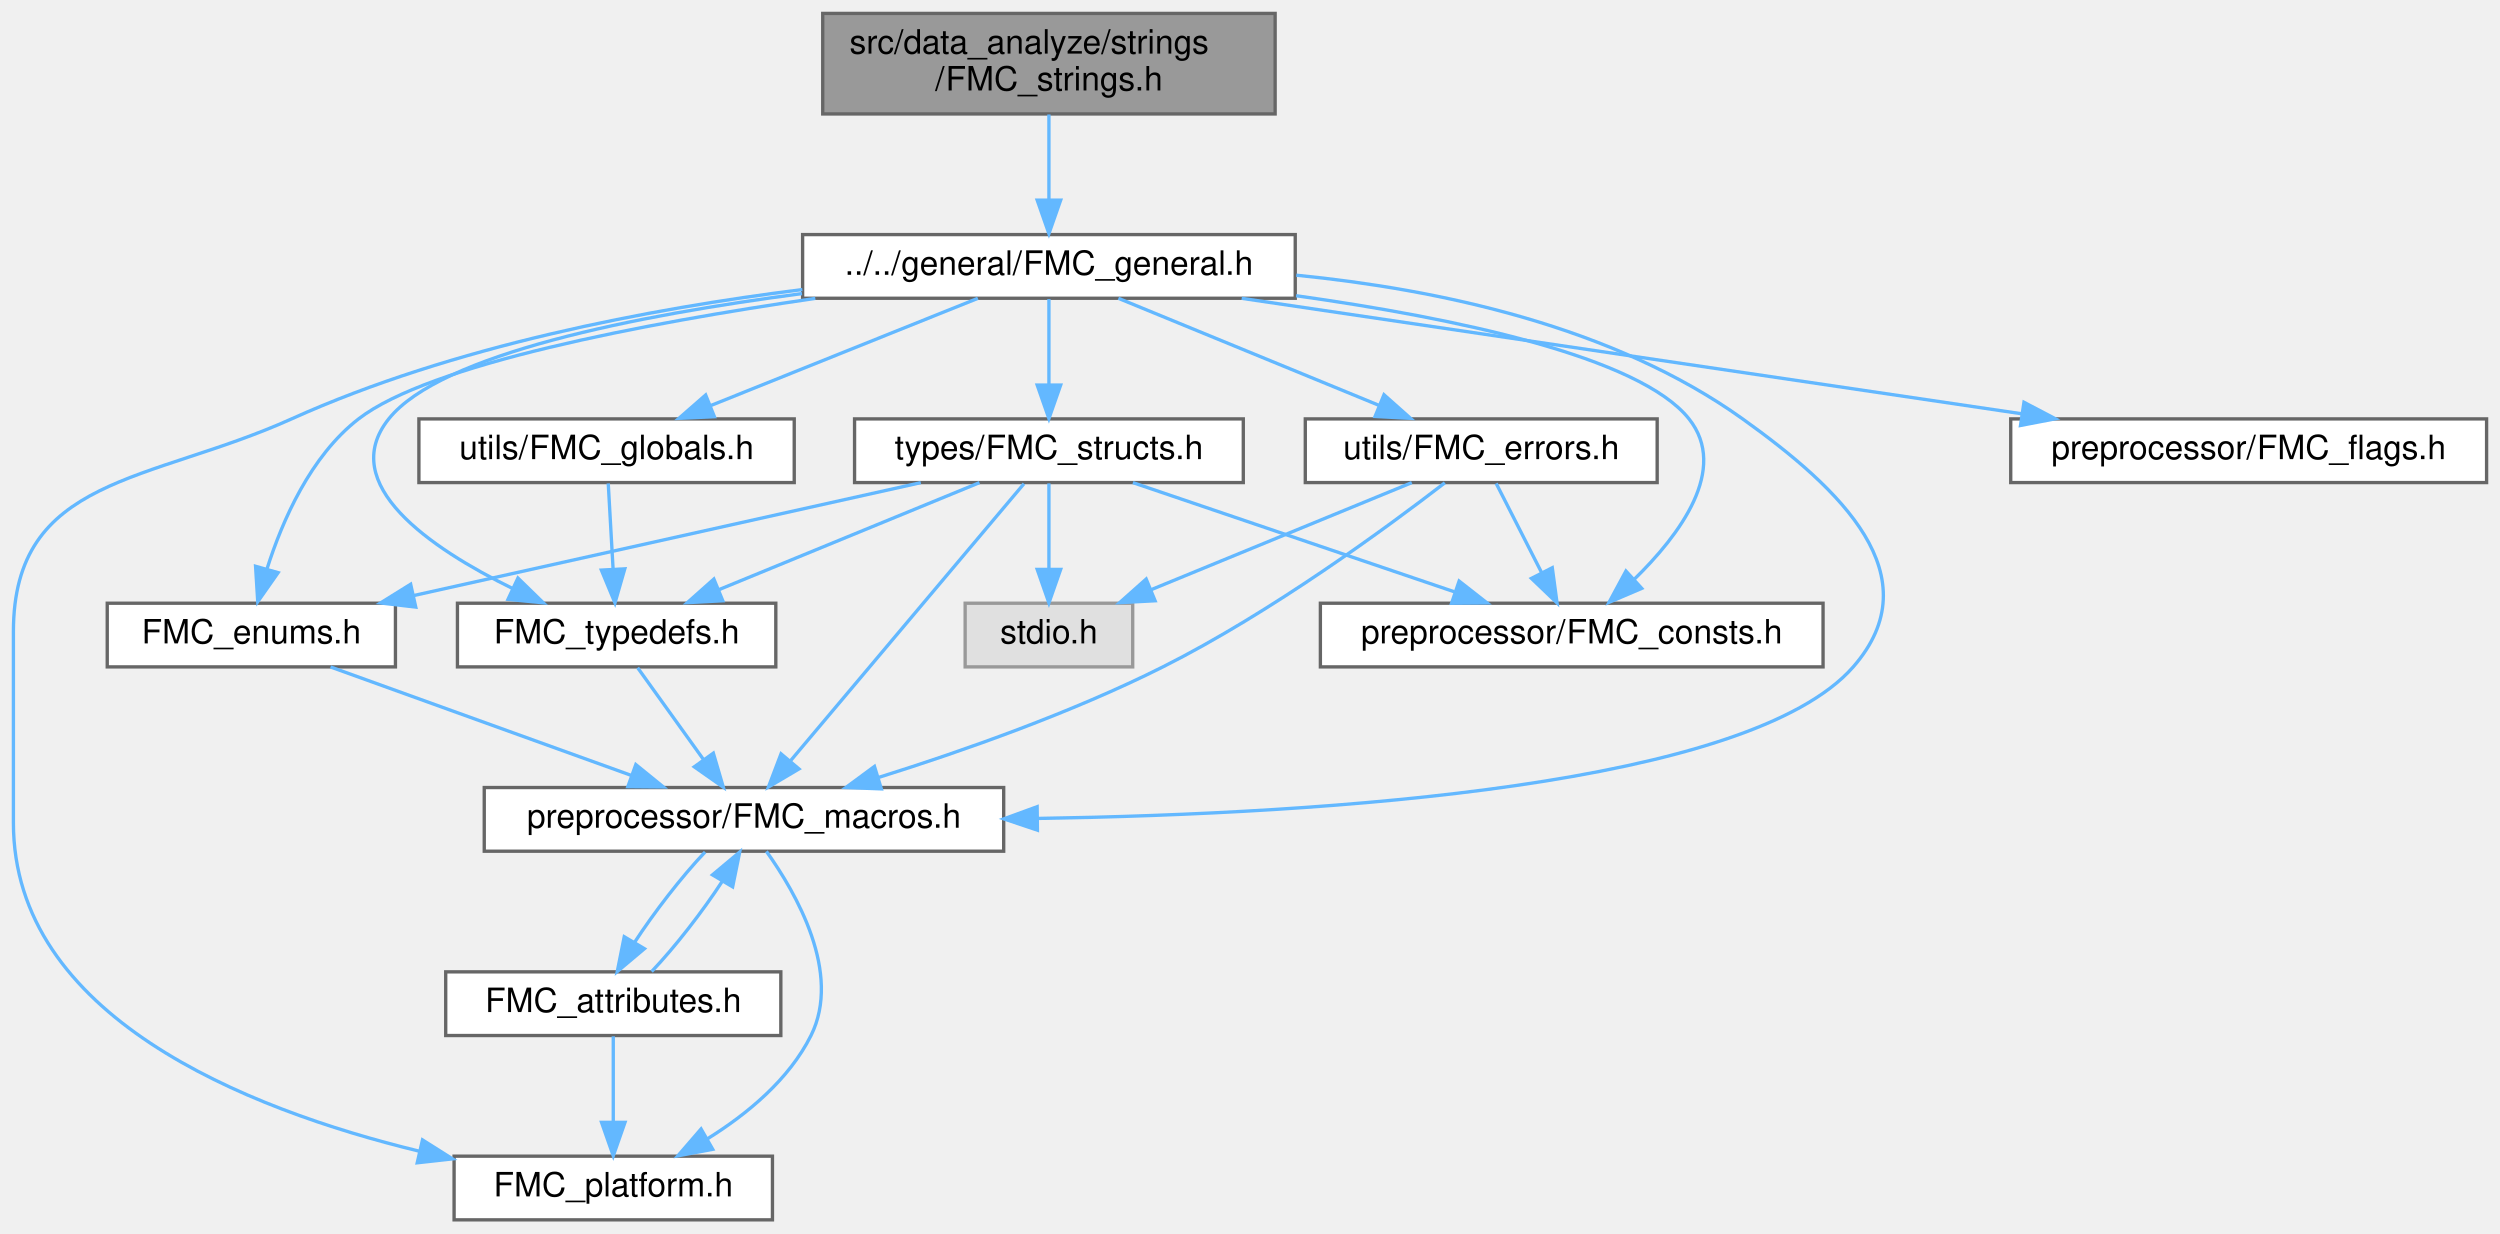
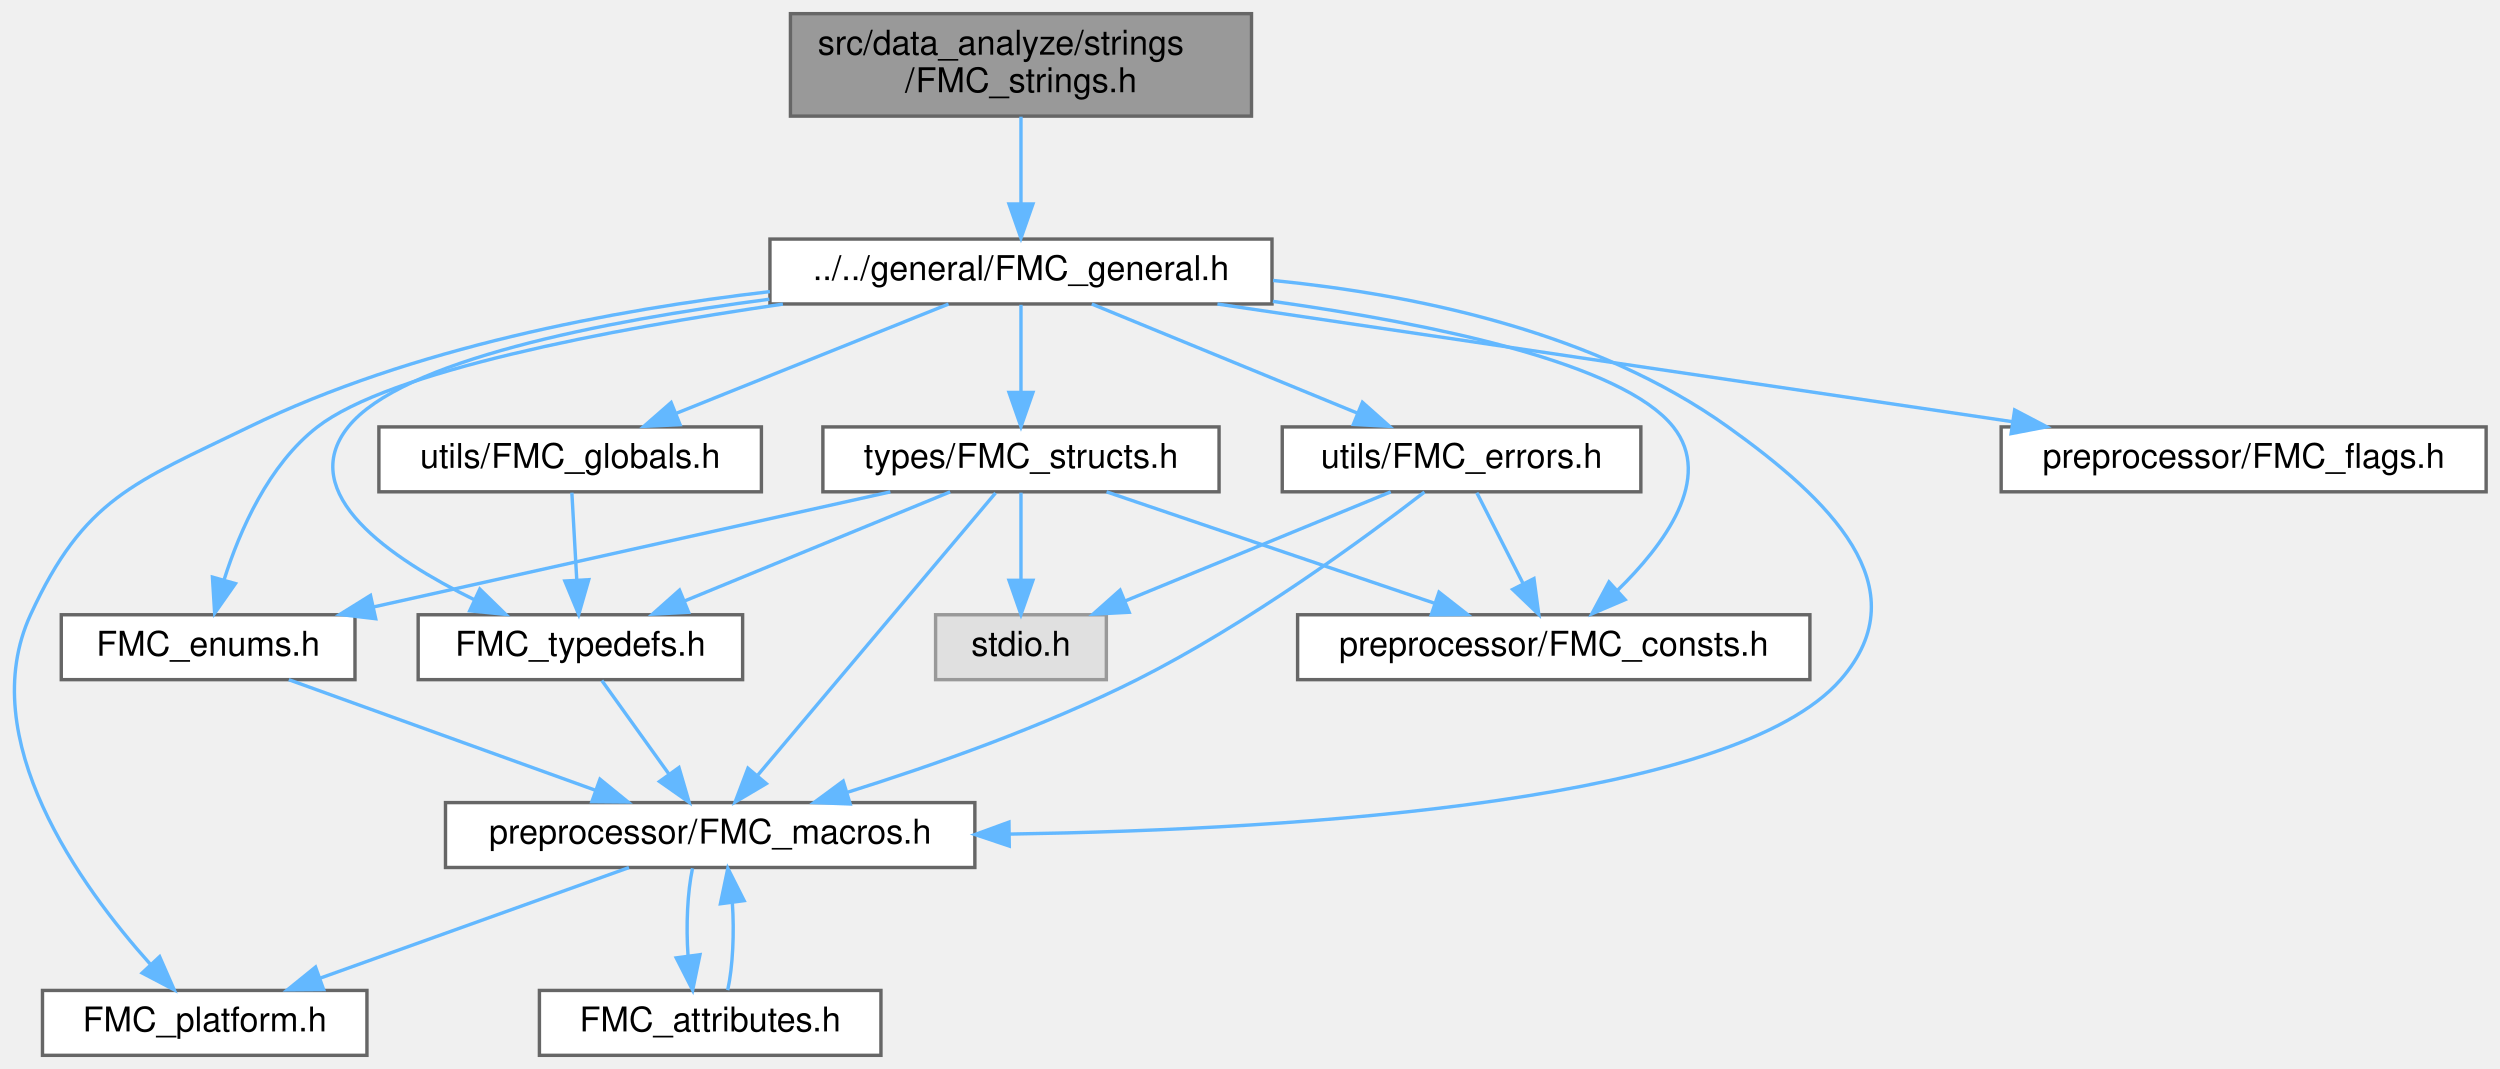
- <svg xmlns="http://www.w3.org/2000/svg" xmlns:xlink="http://www.w3.org/1999/xlink" width="746pt" height="368pt" viewBox="0.00 0.00 746.00 368.00">
-   <g id="graph0" class="graph" transform="scale(1 1) rotate(0) translate(4 364)">
+ <svg xmlns="http://www.w3.org/2000/svg" xmlns:xlink="http://www.w3.org/1999/xlink" width="732pt" height="313pt" viewBox="0.00 0.00 731.88 313.00">
+   <g id="graph0" class="graph" transform="scale(1 1) rotate(0) translate(4 309)">
    <g id="node1" class="node">
      <g id="a_node1">
        <a xlink:title=" ">
-           <polygon fill="#999999" stroke="#666666" points="376.5,-360 241.5,-360 241.5,-330 376.5,-330 376.5,-360" />
-           <text text-anchor="start" x="249.5" y="-348" font-family="Helvetica,sans-Serif" font-size="10.00">src/data_analyze/strings</text>
-           <text text-anchor="middle" x="309" y="-337" font-family="Helvetica,sans-Serif" font-size="10.00">/FMC_strings.h</text>
+           <polygon fill="#999999" stroke="#666666" points="362.38,-305 227.38,-305 227.38,-275 362.38,-275 362.38,-305" />
+           <text text-anchor="start" x="235.38" y="-293" font-family="Helvetica,sans-Serif" font-size="10.00">src/data_analyze/strings</text>
+           <text text-anchor="middle" x="294.88" y="-282" font-family="Helvetica,sans-Serif" font-size="10.00">/FMC_strings.h</text>
        </a>
      </g>
    </g>
    <g id="node2" class="node">
      <g id="a_node2">
        <a xlink:href="../../d9/de1/FMC__general_8h.html" target="_top" xlink:title=" ">
-           <polygon fill="white" stroke="#666666" points="382.5,-294 235.5,-294 235.5,-275 382.5,-275 382.5,-294" />
-           <text text-anchor="middle" x="309" y="-282" font-family="Helvetica,sans-Serif" font-size="10.00">../../general/FMC_general.h</text>
+           <polygon fill="white" stroke="#666666" points="368.38,-239 221.38,-239 221.38,-220 368.38,-220 368.38,-239" />
+           <text text-anchor="middle" x="294.88" y="-227" font-family="Helvetica,sans-Serif" font-size="10.00">../../general/FMC_general.h</text>
        </a>
      </g>
    </g>
    <g id="edge1" class="edge">
-       <path fill="none" stroke="#63b8ff" d="M309,-329.84C309,-322.21 309,-312.7 309,-304.45" />
-       <polygon fill="#63b8ff" stroke="#63b8ff" points="312.5,-304.27 309,-294.27 305.5,-304.27 312.5,-304.27" />
+       <path fill="none" stroke="#63b8ff" d="M294.88,-274.84C294.88,-267.21 294.88,-257.7 294.88,-249.45" />
+       <polygon fill="#63b8ff" stroke="#63b8ff" points="298.38,-249.27 294.88,-239.27 291.38,-249.27 298.38,-249.27" />
    </g>
    <g id="node3" class="node">
      <g id="a_node3">
        <a xlink:href="../../d0/d28/FMC__macros_8h.html" target="_top" xlink:title=" ">
-           <polygon fill="white" stroke="#666666" points="295.5,-129 140.5,-129 140.5,-110 295.5,-110 295.5,-129" />
-           <text text-anchor="middle" x="218" y="-117" font-family="Helvetica,sans-Serif" font-size="10.00">preprocessor/FMC_macros.h</text>
+           <polygon fill="white" stroke="#666666" points="281.38,-74 126.38,-74 126.38,-55 281.38,-55 281.38,-74" />
+           <text text-anchor="middle" x="203.88" y="-62" font-family="Helvetica,sans-Serif" font-size="10.00">preprocessor/FMC_macros.h</text>
        </a>
      </g>
    </g>
    <g id="edge2" class="edge">
-       <path fill="none" stroke="#63b8ff" d="M382.81,-281.88C425.18,-277.68 477.44,-266.59 516,-239 545.29,-218.05 572.71,-192.11 549,-165 517.97,-129.52 392.88,-121.16 305.7,-119.78" />
-       <polygon fill="#63b8ff" stroke="#63b8ff" points="305.57,-116.28 295.53,-119.65 305.48,-123.28 305.57,-116.28" />
+       <path fill="none" stroke="#63b8ff" d="M368.69,-226.88C411.06,-222.68 463.32,-211.59 501.88,-184 531.17,-163.05 558.59,-137.11 534.88,-110 503.85,-74.52 378.76,-66.16 291.58,-64.78" />
+       <polygon fill="#63b8ff" stroke="#63b8ff" points="291.45,-61.28 281.41,-64.65 291.36,-68.28 291.45,-61.28" />
    </g>
    <g id="node4" class="node">
      <g id="a_node4">
        <a xlink:href="../../d7/dff/FMC__platform_8h.html" target="_top" xlink:title=" ">
-           <polygon fill="white" stroke="#666666" points="226.5,-19 131.5,-19 131.5,0 226.5,0 226.5,-19" />
-           <text text-anchor="middle" x="179" y="-7" font-family="Helvetica,sans-Serif" font-size="10.00">FMC_platform.h</text>
-         </a>
-       </g>
-     </g>
-     <g id="edge7" class="edge">
-       <path fill="none" stroke="#63b8ff" d="M235.42,-277.6C189.92,-271.9 131.21,-260.75 83,-239 40.66,-219.9 0,-221.95 0,-175.5 0,-175.5 0,-175.5 0,-118.5 0,-60.88 68.85,-33.19 121.15,-20.47" />
-       <polygon fill="#63b8ff" stroke="#63b8ff" points="122.07,-23.85 131.03,-18.19 120.5,-17.02 122.07,-23.85" />
+           <polygon fill="white" stroke="#666666" points="103.38,-19 8.38,-19 8.38,0 103.38,0 103.38,-19" />
+           <text text-anchor="middle" x="55.88" y="-7" font-family="Helvetica,sans-Serif" font-size="10.00">FMC_platform.h</text>
+         </a>
+       </g>
+     </g>
+     <g id="edge6" class="edge">
+       <path fill="none" stroke="#63b8ff" d="M221.37,-223.62C175.63,-218.3 116.63,-207.19 68.88,-184 35.14,-167.61 20.53,-163.08 4.88,-129 -11.77,-92.74 19.44,-49.57 39.97,-26.66" />
+       <polygon fill="#63b8ff" stroke="#63b8ff" points="42.68,-28.89 46.94,-19.19 37.56,-24.11 42.68,-28.89" />
    </g>
    <g id="node6" class="node">
      <g id="a_node6">
        <a xlink:href="../../da/dd3/FMC__consts_8h.html" target="_top" xlink:title=" ">
-           <polygon fill="white" stroke="#666666" points="540,-184 390,-184 390,-165 540,-165 540,-184" />
-           <text text-anchor="middle" x="465" y="-172" font-family="Helvetica,sans-Serif" font-size="10.00">preprocessor/FMC_consts.h</text>
-         </a>
-       </g>
-     </g>
-     <g id="edge8" class="edge">
-       <path fill="none" stroke="#63b8ff" d="M382.75,-275.76C430.04,-269.1 485.26,-257.57 500,-239 511.89,-224.03 497.35,-204.47 483.56,-191.04" />
-       <polygon fill="#63b8ff" stroke="#63b8ff" points="485.89,-188.43 476.15,-184.27 481.18,-193.6 485.89,-188.43" />
+           <polygon fill="white" stroke="#666666" points="525.88,-129 375.88,-129 375.88,-110 525.88,-110 525.88,-129" />
+           <text text-anchor="middle" x="450.88" y="-117" font-family="Helvetica,sans-Serif" font-size="10.00">preprocessor/FMC_consts.h</text>
+         </a>
+       </g>
+     </g>
+     <g id="edge7" class="edge">
+       <path fill="none" stroke="#63b8ff" d="M368.63,-220.76C415.92,-214.1 471.14,-202.57 485.88,-184 497.77,-169.03 483.23,-149.47 469.44,-136.04" />
+       <polygon fill="#63b8ff" stroke="#63b8ff" points="471.77,-133.43 462.03,-129.27 467.05,-138.6 471.77,-133.43" />
    </g>
    <g id="node7" class="node">
      <g id="a_node7">
        <a xlink:href="../../d5/de5/FMC__structs_8h.html" target="_top" xlink:title=" ">
-           <polygon fill="white" stroke="#666666" points="367,-239 251,-239 251,-220 367,-220 367,-239" />
-           <text text-anchor="middle" x="309" y="-227" font-family="Helvetica,sans-Serif" font-size="10.00">types/FMC_structs.h</text>
-         </a>
-       </g>
-     </g>
-     <g id="edge9" class="edge">
-       <path fill="none" stroke="#63b8ff" d="M309,-274.75C309,-267.8 309,-257.85 309,-249.13" />
-       <polygon fill="#63b8ff" stroke="#63b8ff" points="312.5,-249.09 309,-239.09 305.5,-249.09 312.5,-249.09" />
+           <polygon fill="white" stroke="#666666" points="352.88,-184 236.88,-184 236.88,-165 352.88,-165 352.88,-184" />
+           <text text-anchor="middle" x="294.88" y="-172" font-family="Helvetica,sans-Serif" font-size="10.00">types/FMC_structs.h</text>
+         </a>
+       </g>
+     </g>
+     <g id="edge8" class="edge">
+       <path fill="none" stroke="#63b8ff" d="M294.88,-219.75C294.88,-212.8 294.88,-202.85 294.88,-194.13" />
+       <polygon fill="#63b8ff" stroke="#63b8ff" points="298.38,-194.09 294.88,-184.09 291.38,-194.09 298.38,-194.09" />
    </g>
    <g id="node9" class="node">
      <g id="a_node9">
        <a xlink:href="../../d6/d25/FMC__enums_8h.html" target="_top" xlink:title=" ">
-           <polygon fill="white" stroke="#666666" points="114,-184 28,-184 28,-165 114,-165 114,-184" />
-           <text text-anchor="middle" x="71" y="-172" font-family="Helvetica,sans-Serif" font-size="10.00">FMC_enums.h</text>
-         </a>
-       </g>
-     </g>
-     <g id="edge19" class="edge">
-       <path fill="none" stroke="#63b8ff" d="M239.29,-274.96C188.16,-267.52 124.13,-255.34 103,-239 88.68,-227.93 80.27,-208.71 75.69,-194.3" />
-       <polygon fill="#63b8ff" stroke="#63b8ff" points="78.99,-193.12 72.91,-184.45 72.26,-195.02 78.99,-193.12" />
+           <polygon fill="white" stroke="#666666" points="99.88,-129 13.88,-129 13.88,-110 99.88,-110 99.88,-129" />
+           <text text-anchor="middle" x="56.88" y="-117" font-family="Helvetica,sans-Serif" font-size="10.00">FMC_enums.h</text>
+         </a>
+       </g>
+     </g>
+     <g id="edge18" class="edge">
+       <path fill="none" stroke="#63b8ff" d="M225.17,-219.96C174.04,-212.52 110.01,-200.34 88.88,-184 74.56,-172.93 66.15,-153.71 61.57,-139.3" />
+       <polygon fill="#63b8ff" stroke="#63b8ff" points="64.87,-138.12 58.79,-129.45 58.14,-140.02 64.87,-138.12" />
    </g>
    <g id="node10" class="node">
      <g id="a_node10">
        <a xlink:href="../../df/df8/FMC__typedefs_8h.html" target="_top" xlink:title=" ">
-           <polygon fill="white" stroke="#666666" points="227.5,-184 132.5,-184 132.5,-165 227.5,-165 227.5,-184" />
-           <text text-anchor="middle" x="180" y="-172" font-family="Helvetica,sans-Serif" font-size="10.00">FMC_typedefs.h</text>
-         </a>
-       </g>
-     </g>
-     <g id="edge18" class="edge">
-       <path fill="none" stroke="#63b8ff" d="M235.32,-276.39C186.04,-269.93 127.49,-258.38 112,-239 96.44,-219.53 124.34,-200.47 148.96,-188.39" />
-       <polygon fill="#63b8ff" stroke="#63b8ff" points="150.55,-191.51 158.14,-184.11 147.59,-185.16 150.55,-191.51" />
+           <polygon fill="white" stroke="#666666" points="213.38,-129 118.38,-129 118.38,-110 213.38,-110 213.38,-129" />
+           <text text-anchor="middle" x="165.88" y="-117" font-family="Helvetica,sans-Serif" font-size="10.00">FMC_typedefs.h</text>
+         </a>
+       </g>
+     </g>
+     <g id="edge17" class="edge">
+       <path fill="none" stroke="#63b8ff" d="M221.2,-221.39C171.92,-214.93 113.37,-203.38 97.88,-184 82.32,-164.53 110.22,-145.47 134.84,-133.39" />
+       <polygon fill="#63b8ff" stroke="#63b8ff" points="136.43,-136.51 144.02,-129.11 133.47,-130.16 136.43,-136.51" />
    </g>
    <g id="node11" class="node">
      <g id="a_node11">
        <a xlink:href="../../d2/d5e/FMC__flags_8h.html" target="_top" xlink:title=" ">
-           <polygon fill="white" stroke="#666666" points="738,-239 596,-239 596,-220 738,-220 738,-239" />
-           <text text-anchor="middle" x="667" y="-227" font-family="Helvetica,sans-Serif" font-size="10.00">preprocessor/FMC_flags.h</text>
-         </a>
-       </g>
-     </g>
-     <g id="edge17" class="edge">
-       <path fill="none" stroke="#63b8ff" d="M366.52,-274.98C429.97,-265.59 531.98,-250.49 599.25,-240.53" />
-       <polygon fill="#63b8ff" stroke="#63b8ff" points="599.95,-243.96 609.33,-239.04 598.92,-237.04 599.95,-243.96" />
+           <polygon fill="white" stroke="#666666" points="723.88,-184 581.88,-184 581.88,-165 723.88,-165 723.88,-184" />
+           <text text-anchor="middle" x="652.88" y="-172" font-family="Helvetica,sans-Serif" font-size="10.00">preprocessor/FMC_flags.h</text>
+         </a>
+       </g>
+     </g>
+     <g id="edge16" class="edge">
+       <path fill="none" stroke="#63b8ff" d="M352.4,-219.98C415.85,-210.59 517.86,-195.49 585.13,-185.53" />
+       <polygon fill="#63b8ff" stroke="#63b8ff" points="585.83,-188.96 595.21,-184.04 584.8,-182.04 585.83,-188.96" />
    </g>
    <g id="node12" class="node">
      <g id="a_node12">
        <a xlink:href="../../dd/ddf/FMC__errors_8h.html" target="_top" xlink:title=" ">
-           <polygon fill="white" stroke="#666666" points="490.5,-239 385.5,-239 385.5,-220 490.5,-220 490.5,-239" />
-           <text text-anchor="middle" x="438" y="-227" font-family="Helvetica,sans-Serif" font-size="10.00">utils/FMC_errors.h</text>
-         </a>
-       </g>
-     </g>
-     <g id="edge20" class="edge">
-       <path fill="none" stroke="#63b8ff" d="M329.73,-274.98C350.76,-266.34 383.55,-252.87 407.54,-243.02" />
-       <polygon fill="#63b8ff" stroke="#63b8ff" points="408.98,-246.21 416.9,-239.17 406.32,-239.73 408.98,-246.21" />
+           <polygon fill="white" stroke="#666666" points="476.38,-184 371.38,-184 371.38,-165 476.38,-165 476.38,-184" />
+           <text text-anchor="middle" x="423.88" y="-172" font-family="Helvetica,sans-Serif" font-size="10.00">utils/FMC_errors.h</text>
+         </a>
+       </g>
+     </g>
+     <g id="edge19" class="edge">
+       <path fill="none" stroke="#63b8ff" d="M315.61,-219.98C336.64,-211.34 369.43,-197.87 393.42,-188.02" />
+       <polygon fill="#63b8ff" stroke="#63b8ff" points="394.86,-191.21 402.78,-184.17 392.2,-184.73 394.86,-191.21" />
    </g>
    <g id="node13" class="node">
      <g id="a_node13">
        <a xlink:href="../../de/d86/FMC__globals_8h.html" target="_top" xlink:title=" ">
-           <polygon fill="white" stroke="#666666" points="233,-239 121,-239 121,-220 233,-220 233,-239" />
-           <text text-anchor="middle" x="177" y="-227" font-family="Helvetica,sans-Serif" font-size="10.00">utils/FMC_globals.h</text>
-         </a>
-       </g>
-     </g>
-     <g id="edge24" class="edge">
-       <path fill="none" stroke="#63b8ff" d="M287.79,-274.98C266.27,-266.34 232.72,-252.87 208.17,-243.02" />
-       <polygon fill="#63b8ff" stroke="#63b8ff" points="209.18,-239.65 198.59,-239.17 206.57,-246.14 209.18,-239.65" />
+           <polygon fill="white" stroke="#666666" points="218.88,-184 106.88,-184 106.88,-165 218.88,-165 218.88,-184" />
+           <text text-anchor="middle" x="162.88" y="-172" font-family="Helvetica,sans-Serif" font-size="10.00">utils/FMC_globals.h</text>
+         </a>
+       </g>
+     </g>
+     <g id="edge23" class="edge">
+       <path fill="none" stroke="#63b8ff" d="M273.67,-219.98C252.15,-211.34 218.6,-197.87 194.05,-188.02" />
+       <polygon fill="#63b8ff" stroke="#63b8ff" points="195.06,-184.65 184.47,-184.17 192.45,-191.14 195.06,-184.65" />
    </g>
    <g id="edge3" class="edge">
-       <path fill="none" stroke="#63b8ff" d="M224.69,-109.96C233.62,-97.45 247.28,-73.62 238,-55 231.43,-41.82 218.9,-31.52 207.07,-24.16" />
-       <polygon fill="#63b8ff" stroke="#63b8ff" points="208.68,-21.05 198.27,-19.1 205.2,-27.12 208.68,-21.05" />
+       <path fill="none" stroke="#63b8ff" d="M180.1,-54.98C155.65,-46.23 117.34,-32.51 89.73,-22.62" />
+       <polygon fill="#63b8ff" stroke="#63b8ff" points="90.69,-19.25 80.09,-19.17 88.33,-25.84 90.69,-19.25" />
    </g>
    <g id="node5" class="node">
      <g id="a_node5">
        <a xlink:href="../../d1/d2e/FMC__attributes_8h.html" target="_top" xlink:title=" ">
-           <polygon fill="white" stroke="#666666" points="229,-74 129,-74 129,-55 229,-55 229,-74" />
-           <text text-anchor="middle" x="179" y="-62" font-family="Helvetica,sans-Serif" font-size="10.00">FMC_attributes.h</text>
+           <polygon fill="white" stroke="#666666" points="253.88,-19 153.88,-19 153.88,0 253.88,0 253.88,-19" />
+           <text text-anchor="middle" x="203.88" y="-7" font-family="Helvetica,sans-Serif" font-size="10.00">FMC_attributes.h</text>
        </a>
      </g>
    </g>
    <g id="edge4" class="edge">
-       <path fill="none" stroke="#63b8ff" d="M206.39,-109.75C199.42,-102.42 191.16,-91.73 185.29,-82.7" />
-       <polygon fill="#63b8ff" stroke="#63b8ff" points="188.3,-80.91 180.19,-74.09 182.27,-84.48 188.3,-80.91" />
-     </g>
-     <g id="edge6" class="edge">
-       <path fill="none" stroke="#63b8ff" d="M190.45,-74.09C197.4,-81.37 205.67,-92.04 211.58,-101.1" />
-       <polygon fill="#63b8ff" stroke="#63b8ff" points="208.6,-102.94 216.73,-109.75 214.62,-99.36 208.6,-102.94" />
+       <path fill="none" stroke="#63b8ff" d="M198.71,-54.75C197.22,-47.8 196.78,-37.85 197.4,-29.13" />
+       <polygon fill="#63b8ff" stroke="#63b8ff" points="200.89,-29.47 198.75,-19.09 193.95,-28.53 200.89,-29.47" />
    </g>
    <g id="edge5" class="edge">
-       <path fill="none" stroke="#63b8ff" d="M179,-54.75C179,-47.8 179,-37.85 179,-29.13" />
-       <polygon fill="#63b8ff" stroke="#63b8ff" points="182.5,-29.09 179,-19.09 175.5,-29.09 182.5,-29.09" />
-     </g>
-     <g id="edge12" class="edge">
-       <path fill="none" stroke="#63b8ff" d="M301.55,-219.66C286.35,-201.61 251.52,-160.28 231.97,-137.08" />
-       <polygon fill="#63b8ff" stroke="#63b8ff" points="234.42,-134.55 225.3,-129.16 229.06,-139.06 234.42,-134.55" />
+       <path fill="none" stroke="#63b8ff" d="M209.01,-19.09C210.52,-25.99 210.97,-35.93 210.37,-44.66" />
+       <polygon fill="#63b8ff" stroke="#63b8ff" points="206.88,-44.38 209.05,-54.75 213.82,-45.29 206.88,-44.38" />
    </g>
    <g id="edge11" class="edge">
-       <path fill="none" stroke="#63b8ff" d="M334.06,-219.98C360.03,-211.16 400.81,-197.31 429.96,-187.41" />
-       <polygon fill="#63b8ff" stroke="#63b8ff" points="431.4,-190.61 439.74,-184.08 429.15,-183.99 431.4,-190.61" />
+       <path fill="none" stroke="#63b8ff" d="M287.43,-164.66C272.23,-146.61 237.4,-105.28 217.85,-82.08" />
+       <polygon fill="#63b8ff" stroke="#63b8ff" points="220.3,-79.55 211.18,-74.16 214.94,-84.06 220.3,-79.55" />
+     </g>
+     <g id="edge10" class="edge">
+       <path fill="none" stroke="#63b8ff" d="M319.94,-164.98C345.91,-156.16 386.69,-142.31 415.84,-132.41" />
+       <polygon fill="#63b8ff" stroke="#63b8ff" points="417.28,-135.61 425.62,-129.08 415.02,-128.99 417.28,-135.61" />
    </g>
    <g id="node8" class="node">
      <g id="a_node8">
        <a xlink:title=" ">
-           <polygon fill="#e0e0e0" stroke="#999999" points="334,-184 284,-184 284,-165 334,-165 334,-184" />
-           <text text-anchor="middle" x="309" y="-172" font-family="Helvetica,sans-Serif" font-size="10.00">stdio.h</text>
-         </a>
-       </g>
-     </g>
-     <g id="edge10" class="edge">
-       <path fill="none" stroke="#63b8ff" d="M309,-219.75C309,-212.8 309,-202.85 309,-194.13" />
-       <polygon fill="#63b8ff" stroke="#63b8ff" points="312.5,-194.09 309,-184.09 305.5,-194.09 312.5,-194.09" />
+           <polygon fill="#e0e0e0" stroke="#999999" points="319.88,-129 269.88,-129 269.88,-110 319.88,-110 319.88,-129" />
+           <text text-anchor="middle" x="294.88" y="-117" font-family="Helvetica,sans-Serif" font-size="10.00">stdio.h</text>
+         </a>
+       </g>
+     </g>
+     <g id="edge9" class="edge">
+       <path fill="none" stroke="#63b8ff" d="M294.88,-164.75C294.88,-157.8 294.88,-147.85 294.88,-139.13" />
+       <polygon fill="#63b8ff" stroke="#63b8ff" points="298.38,-139.09 294.88,-129.09 291.38,-139.09 298.38,-139.09" />
+     </g>
+     <g id="edge12" class="edge">
+       <path fill="none" stroke="#63b8ff" d="M256.64,-164.98C215.47,-155.82 149.89,-141.21 105.18,-131.26" />
+       <polygon fill="#63b8ff" stroke="#63b8ff" points="105.94,-127.84 95.42,-129.08 104.42,-134.67 105.94,-127.84" />
+     </g>
+     <g id="edge14" class="edge">
+       <path fill="none" stroke="#63b8ff" d="M274.15,-164.98C253.12,-156.34 220.33,-142.87 196.34,-133.02" />
+       <polygon fill="#63b8ff" stroke="#63b8ff" points="197.56,-129.73 186.98,-129.17 194.9,-136.21 197.56,-129.73" />
    </g>
    <g id="edge13" class="edge">
-       <path fill="none" stroke="#63b8ff" d="M270.76,-219.98C229.59,-210.82 164.01,-196.21 119.3,-186.26" />
-       <polygon fill="#63b8ff" stroke="#63b8ff" points="120.06,-182.84 109.54,-184.08 118.54,-189.67 120.06,-182.84" />
+       <path fill="none" stroke="#63b8ff" d="M80.5,-109.98C104.78,-101.23 142.83,-87.51 170.25,-77.62" />
+       <polygon fill="#63b8ff" stroke="#63b8ff" points="171.61,-80.85 179.83,-74.17 169.24,-74.27 171.61,-80.85" />
    </g>
    <g id="edge15" class="edge">
-       <path fill="none" stroke="#63b8ff" d="M288.27,-219.98C267.24,-211.34 234.45,-197.87 210.46,-188.02" />
-       <polygon fill="#63b8ff" stroke="#63b8ff" points="211.68,-184.73 201.1,-184.17 209.02,-191.21 211.68,-184.73" />
-     </g>
-     <g id="edge14" class="edge">
-       <path fill="none" stroke="#63b8ff" d="M94.62,-164.98C118.9,-156.23 156.95,-142.51 184.37,-132.62" />
-       <polygon fill="#63b8ff" stroke="#63b8ff" points="185.73,-135.85 193.95,-129.17 183.36,-129.27 185.73,-135.85" />
-     </g>
-     <g id="edge16" class="edge">
-       <path fill="none" stroke="#63b8ff" d="M186.27,-164.75C191.59,-157.34 199.36,-146.5 205.88,-137.41" />
-       <polygon fill="#63b8ff" stroke="#63b8ff" points="208.86,-139.26 211.84,-129.09 203.17,-135.18 208.86,-139.26" />
-     </g>
-     <g id="edge23" class="edge">
-       <path fill="none" stroke="#63b8ff" d="M427.14,-219.93C410.05,-206.74 375.44,-181.3 343,-165 315.77,-151.32 283.31,-139.9 258.29,-132.05" />
-       <polygon fill="#63b8ff" stroke="#63b8ff" points="258.99,-128.6 248.41,-129.01 256.94,-135.3 258.99,-128.6" />
+       <path fill="none" stroke="#63b8ff" d="M172.15,-109.75C177.47,-102.34 185.24,-91.5 191.76,-82.41" />
+       <polygon fill="#63b8ff" stroke="#63b8ff" points="194.74,-84.26 197.72,-74.09 189.05,-80.18 194.74,-84.26" />
    </g>
    <g id="edge22" class="edge">
-       <path fill="none" stroke="#63b8ff" d="M442.46,-219.75C446.12,-212.57 451.41,-202.18 455.95,-193.27" />
-       <polygon fill="#63b8ff" stroke="#63b8ff" points="459.2,-194.59 460.62,-184.09 452.97,-191.41 459.2,-194.59" />
+       <path fill="none" stroke="#63b8ff" d="M413.02,-164.93C395.93,-151.74 361.32,-126.3 328.88,-110 301.65,-96.32 269.19,-84.9 244.17,-77.05" />
+       <polygon fill="#63b8ff" stroke="#63b8ff" points="244.87,-73.6 234.29,-74.01 242.82,-80.3 244.87,-73.6" />
    </g>
    <g id="edge21" class="edge">
-       <path fill="none" stroke="#63b8ff" d="M417.27,-219.98C396.24,-211.34 363.45,-197.87 339.46,-188.02" />
-       <polygon fill="#63b8ff" stroke="#63b8ff" points="340.68,-184.73 330.1,-184.17 338.02,-191.21 340.68,-184.73" />
-     </g>
-     <g id="edge25" class="edge">
-       <path fill="none" stroke="#63b8ff" d="M177.5,-219.75C177.89,-212.8 178.45,-202.85 178.95,-194.13" />
-       <polygon fill="#63b8ff" stroke="#63b8ff" points="182.44,-194.27 179.51,-184.09 175.45,-193.88 182.44,-194.27" />
+       <path fill="none" stroke="#63b8ff" d="M428.34,-164.75C431.99,-157.57 437.29,-147.18 441.83,-138.27" />
+       <polygon fill="#63b8ff" stroke="#63b8ff" points="445.08,-139.59 446.5,-129.09 438.85,-136.41 445.08,-139.59" />
+     </g>
+     <g id="edge20" class="edge">
+       <path fill="none" stroke="#63b8ff" d="M403.15,-164.98C382.12,-156.34 349.33,-142.87 325.34,-133.02" />
+       <polygon fill="#63b8ff" stroke="#63b8ff" points="326.56,-129.73 315.98,-129.17 323.9,-136.21 326.56,-129.73" />
+     </g>
+     <g id="edge24" class="edge">
+       <path fill="none" stroke="#63b8ff" d="M163.38,-164.75C163.77,-157.8 164.33,-147.85 164.82,-139.13" />
+       <polygon fill="#63b8ff" stroke="#63b8ff" points="168.32,-139.27 165.39,-129.09 161.33,-138.88 168.32,-139.27" />
    </g>
  </g>
</svg>
